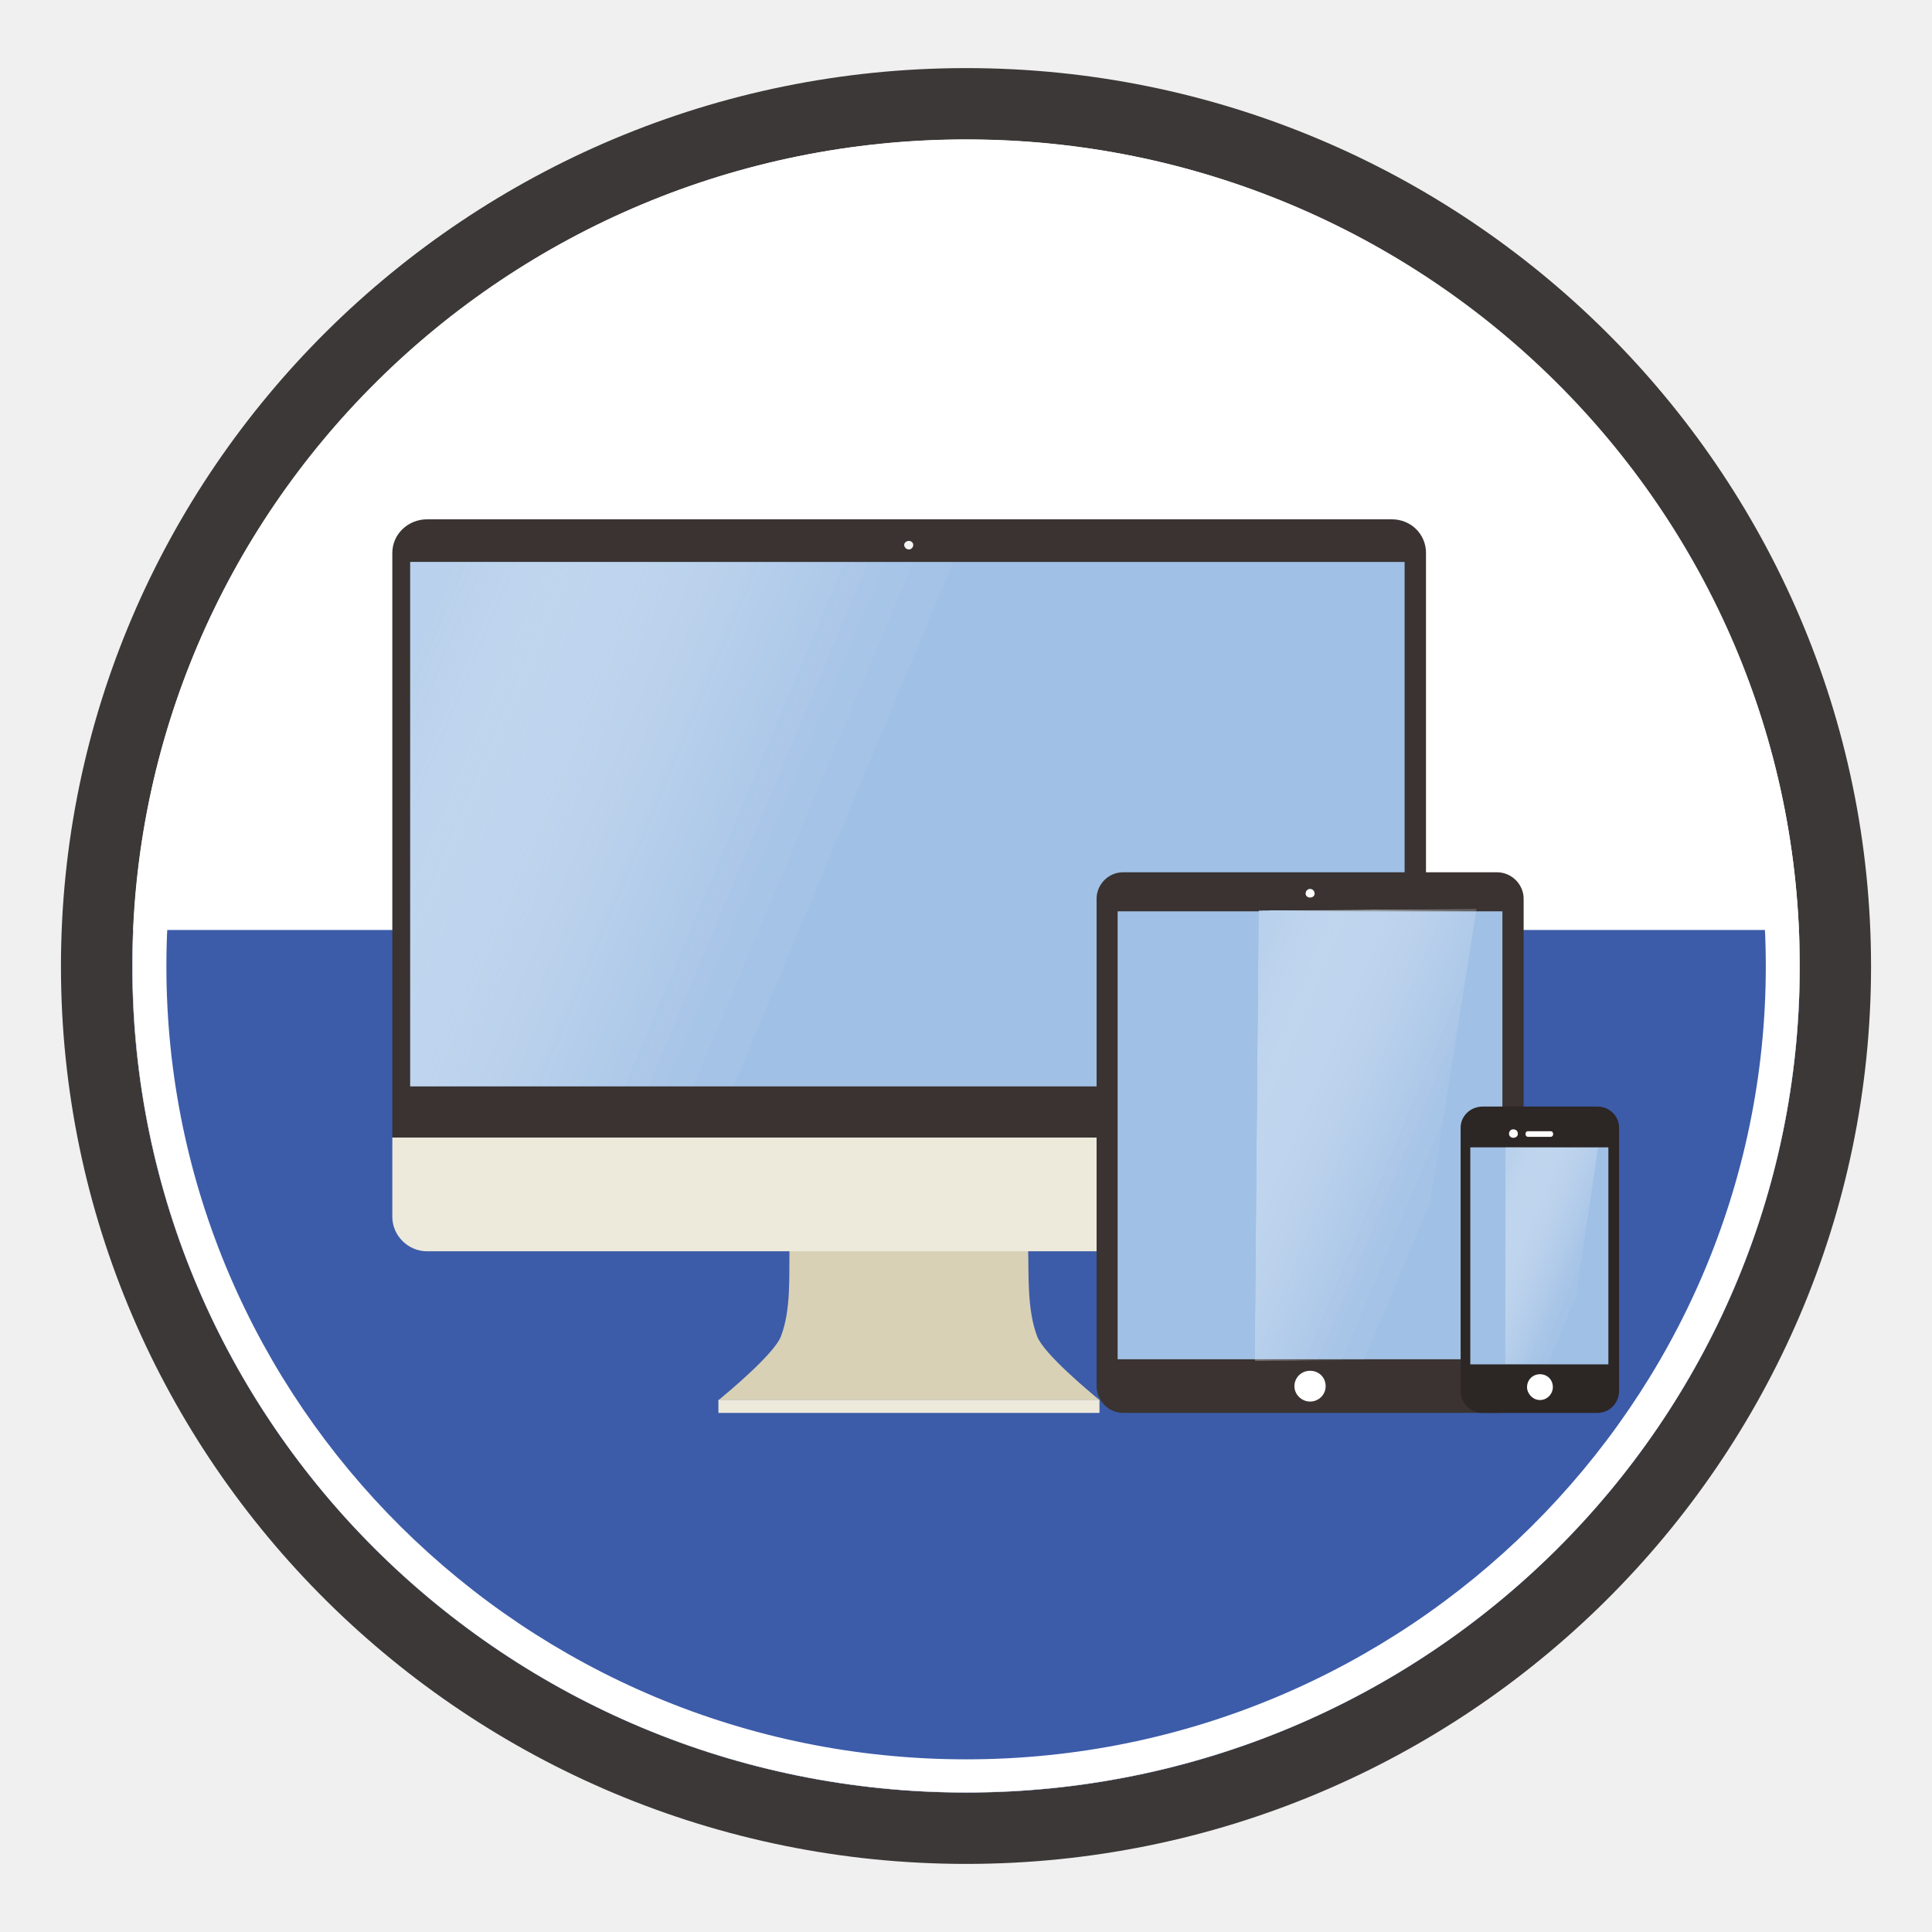
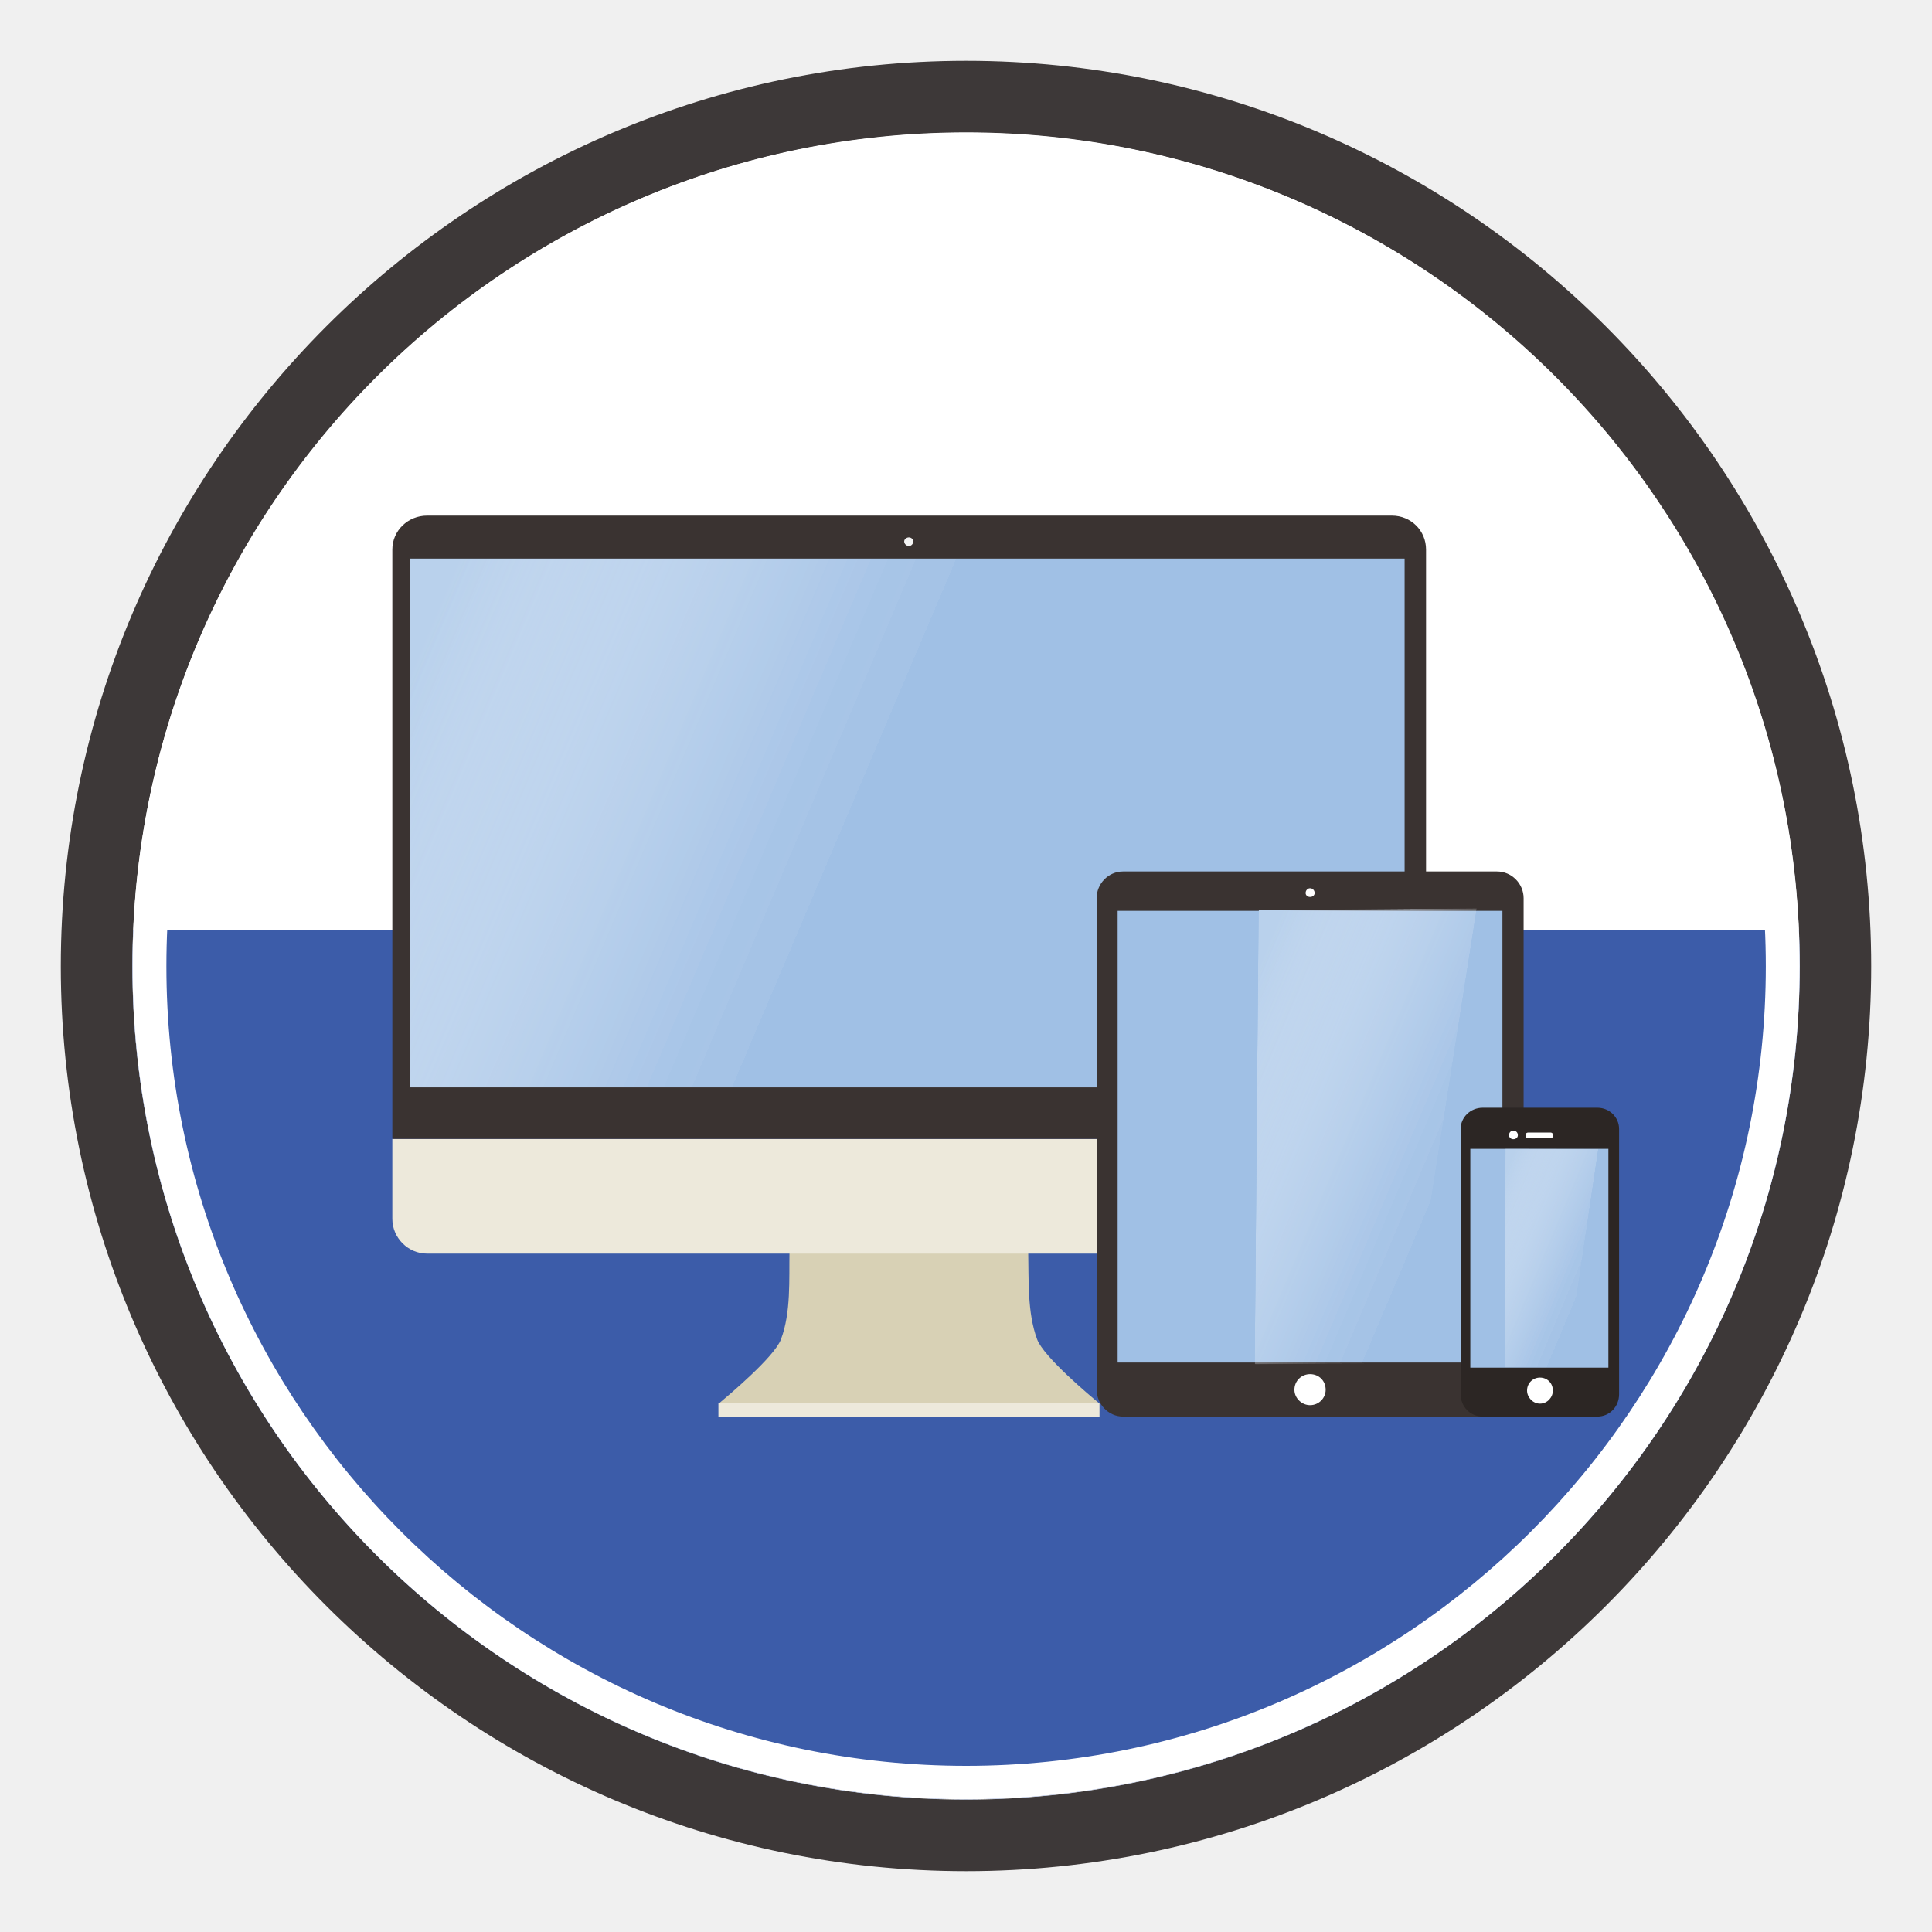
- <svg xmlns="http://www.w3.org/2000/svg" xmlns:xlink="http://www.w3.org/1999/xlink" version="1.1" id="Calque_1" x="0px" y="0px" width="200px" height="200px" viewBox="0 0 200 200" enable-background="new 0 0 200 200" xml:space="preserve">
+ <svg xmlns="http://www.w3.org/2000/svg" xmlns:xlink="http://www.w3.org/1999/xlink" version="1.1" id="Calque_1" x="0px" y="0px" width="100px" height="100px" viewBox="50 50 100 100" enable-background="new 50 50 100 100" xml:space="preserve">
  <g id="multimedia_2_">
    <g>
-       <path fill="#FFFFFF" stroke="#3D3838" stroke-width="7.38" stroke-miterlimit="10" d="M100.017,189.262    c-49.63,0-90.017-40.025-90.017-89.227c0-49.217,40.386-89.296,90.017-89.296c49.623,0,89.983,40.079,89.983,89.296    C190,149.236,149.64,189.262,100.017,189.262" />
+       <path fill="#FFFFFF" stroke="#3D3838" stroke-width="3.705" stroke-miterlimit="10" d="M100.009,145    C75.193,145,55,124.821,55,100.018C55,75.205,75.193,55,100.009,55C124.821,55,145,75.205,145,100.018    C145,124.821,124.821,145,100.009,145" />
    </g>
    <g>
-       <defs>
-         <path id="SVGID_12_" d="M13.717,100.035c0,47.249,38.628,85.517,86.299,85.517c47.654,0,86.29-38.269,86.29-85.517     c0-47.319-38.636-85.588-86.29-85.588C52.346,14.447,13.717,52.716,13.717,100.035" />
-       </defs>
-       <clipPath id="SVGID_2_">
-         <use xlink:href="#SVGID_12_" overflow="visible" />
-       </clipPath>
-       <rect x="6.958" y="96.274" clip-path="url(#SVGID_2_)" fill="#3C5CA9" width="186.521" height="95.992" />
-     </g>
-     <path fill="#FFFFFF" d="M100.017,17.894c45.616,0,82.778,36.79,82.778,82.141c0,45.23-37.162,82.091-82.778,82.091   c-45.685,0-82.792-36.861-82.792-82.091C17.224,54.684,54.332,17.894,100.017,17.894 M100.017,14.447   c-47.671,0-86.299,38.269-86.299,85.588c0,47.249,38.628,85.517,86.299,85.517c47.654,0,86.29-38.269,86.29-85.517   C186.307,52.716,147.671,14.447,100.017,14.447" />
-     <g>
-       <rect x="74.37" y="144.896" fill="#EDE9DB" width="39.448" height="1.368" />
-       <path fill="#D8D1B5" d="M107.366,138.339c-1.039-2.759-0.861-6.154-0.931-9.052H81.727c-0.053,2.897,0.168,6.293-0.886,9.052    c-0.687,1.826-5.582,5.871-6.399,6.557h39.339C112.937,144.21,108.053,140.165,107.366,138.339" />
-       <path fill="#EDE9DB" d="M40.613,125.962c0,1.951,1.634,3.571,3.595,3.571h99.878c1.969,0,3.532-1.62,3.532-3.571v-8.208H40.613    V125.962z" />
-       <path fill="#3A3331" d="M144.086,53.76H44.208c-1.961,0-3.595,1.53-3.595,3.48v60.513h107.005V57.241    C147.618,55.29,146.055,53.76,144.086,53.76" />
-       <rect x="42.458" y="58.173" fill="#A0C0E5" width="102.947" height="54.29" />
-       <path fill="#F4F4F4" d="M94.094,55.993c0.236,0,0.448,0.193,0.448,0.415c0,0.254-0.212,0.473-0.448,0.473    c-0.263,0-0.493-0.219-0.493-0.473C93.602,56.186,93.831,55.993,94.094,55.993" />
      <g>
        <defs>
-           <polygon id="SVGID_14_" points="42.458,58.173 42.458,112.463 83.776,112.463 103.689,58.173     " />
+           <path id="SVGID_1_" d="M56.858,100.018c0,23.82,19.315,43.112,43.149,43.112c23.828,0,43.145-19.292,43.145-43.112      c0-23.854-19.317-43.146-43.145-43.146C76.173,56.871,56.858,76.163,56.858,100.018" />
        </defs>
-         <clipPath id="SVGID_4_">
-           <use xlink:href="#SVGID_14_" overflow="visible" />
+         <clipPath id="SVGID_2_">
+           <use xlink:href="#SVGID_1_" overflow="visible" />
        </clipPath>
-         <defs>
-           <filter id="Adobe_OpacityMaskFilter" filterUnits="userSpaceOnUse" x="22.902" y="36.516" width="100.336" height="97.673">
-             <feColorMatrix type="matrix" values="1 0 0 0 0  0 1 0 0 0  0 0 1 0 0  0 0 0 1 0" />
-           </filter>
-         </defs>
-         <mask maskUnits="userSpaceOnUse" x="22.902" y="36.516" width="100.336" height="97.673" id="SVGID_6_">
-           <g filter="url(#Adobe_OpacityMaskFilter)">
-             <linearGradient id="SVGID_8_" gradientUnits="userSpaceOnUse" x1="-212.12" y1="541.314" x2="-209.925" y2="541.314" gradientTransform="matrix(22.5252 9.4533 9.4533 -22.5252 -297.9233 14270.428)">
-               <stop offset="0" style="stop-color:#FFFFFF" />
-               <stop offset="0.061" style="stop-color:#E8E8E8" />
-               <stop offset="0.256" style="stop-color:#A2A2A2" />
-               <stop offset="0.44" style="stop-color:#696969" />
-               <stop offset="0.609" style="stop-color:#3B3B3B" />
-               <stop offset="0.758" style="stop-color:#1B1B1B" />
-               <stop offset="0.883" style="stop-color:#070707" />
-               <stop offset="0.968" style="stop-color:#000000" />
-               <stop offset="1" style="stop-color:#000000" />
-             </linearGradient>
-             <polygon clip-path="url(#SVGID_4_)" fill="url(#SVGID_8_)" points="51.608,36.516 123.238,66.304 94.524,134.189        22.902,104.324      " />
-           </g>
-         </mask>
-         <linearGradient id="SVGID_9_" gradientUnits="userSpaceOnUse" x1="-212.119" y1="541.316" x2="-209.924" y2="541.316" gradientTransform="matrix(22.5252 9.4533 9.4533 -22.5252 -297.9546 14270.428)">
-           <stop offset="0" style="stop-color:#B9D1EC" />
-           <stop offset="0.106" style="stop-color:#C4D8EF" />
-           <stop offset="0.464" style="stop-color:#E4EDF8" />
-           <stop offset="0.763" style="stop-color:#F8FAFD" />
-           <stop offset="0.968" style="stop-color:#FFFFFF" />
-           <stop offset="1" style="stop-color:#FFFFFF" />
-         </linearGradient>
-         <polygon clip-path="url(#SVGID_4_)" mask="url(#SVGID_6_)" fill="url(#SVGID_9_)" points="51.608,36.516 123.238,66.304      94.524,134.189 22.902,104.324    " />
+         <rect x="53.479" y="98.121" clip-path="url(#SVGID_2_)" fill="#3C5CA9" width="93.26" height="48.393" />
+       </g>
+     </g>
+     <path fill="#FFFFFF" d="M100.009,58.607c22.807,0,41.389,18.548,41.389,41.41c0,22.802-18.582,41.383-41.389,41.383   c-22.843,0-41.396-18.581-41.396-41.383C58.612,77.155,77.166,58.607,100.009,58.607 M100.009,56.871   c-23.835,0-43.15,19.292-43.15,43.146c0,23.82,19.314,43.112,43.15,43.112c23.827,0,43.144-19.292,43.144-43.112   C143.152,76.163,123.836,56.871,100.009,56.871" />
+     <g>
+       <rect x="87.185" y="122.633" fill="#EDE9DB" width="19.725" height="0.69" />
+       <path fill="#D8D1B5" d="M103.683,119.328c-0.519-1.392-0.43-3.103-0.463-4.564H90.864c-0.026,1.461,0.084,3.173-0.443,4.564    c-0.343,0.919-2.791,2.961-3.199,3.305h19.67C106.469,122.289,104.027,120.247,103.683,119.328" />
+       <path fill="#EDE9DB" d="M70.307,113.088c0,0.984,0.817,1.8,1.797,1.8h49.94c0.984,0,1.768-0.815,1.768-1.8v-4.138H70.307V113.088z    " />
+       <path fill="#3A3331" d="M122.044,76.688h-49.94c-0.98,0-1.797,0.772-1.797,1.755v30.506h53.505V78.443    C123.812,77.46,123.028,76.688,122.044,76.688" />
+       <rect x="71.23" y="78.913" fill="#A0C0E5" width="51.472" height="27.37" />
+       <path fill="#F4F4F4" d="M97.047,77.815c0.118,0,0.225,0.097,0.225,0.208c0,0.127-0.107,0.24-0.225,0.24    c-0.131,0-0.246-0.112-0.246-0.24C96.801,77.912,96.916,77.815,97.047,77.815" />
+       <g>
+         <g>
+           <defs>
+             <polygon id="SVGID_3_" points="71.23,78.913 71.23,106.283 91.888,106.283 101.845,78.913      " />
+           </defs>
+           <clipPath id="SVGID_4_">
+             <use xlink:href="#SVGID_3_" overflow="visible" />
+           </clipPath>
+           <defs>
+             <filter id="Adobe_OpacityMaskFilter" filterUnits="userSpaceOnUse" x="61.452" y="67.995" width="50.167" height="49.241">
+               <feColorMatrix type="matrix" values="1 0 0 0 0  0 1 0 0 0  0 0 1 0 0  0 0 0 1 0" />
+             </filter>
+           </defs>
+           <mask maskUnits="userSpaceOnUse" x="61.452" y="67.995" width="50.167" height="49.241" id="SVGID_6_">
+             <g filter="url(#Adobe_OpacityMaskFilter)">
+               <g>
+                 <defs>
+                   <polygon id="SVGID_5_" points="71.23,78.913 71.23,106.283 91.888,106.283 101.845,78.913         " />
+                 </defs>
+                 <clipPath id="SVGID_7_" clip-path="url(#SVGID_4_)">
+                   <use xlink:href="#SVGID_5_" overflow="visible" />
+                 </clipPath>
+                 <linearGradient id="SVGID_8_" gradientUnits="userSpaceOnUse" x1="-597.77" y1="68.219" x2="-596.674" y2="68.219" gradientTransform="matrix(22.5252 9.4533 -9.4533 22.5252 14180.439 4200.18)">
+                   <stop offset="0" style="stop-color:#FFFFFF" />
+                   <stop offset="0.061" style="stop-color:#E8E8E8" />
+                   <stop offset="0.256" style="stop-color:#A2A2A2" />
+                   <stop offset="0.44" style="stop-color:#696969" />
+                   <stop offset="0.609" style="stop-color:#3B3B3B" />
+                   <stop offset="0.758" style="stop-color:#1B1B1B" />
+                   <stop offset="0.883" style="stop-color:#070707" />
+                   <stop offset="0.968" style="stop-color:#000000" />
+                   <stop offset="1" style="stop-color:#000000" />
+                 </linearGradient>
+                 <polygon clip-path="url(#SVGID_7_)" fill="url(#SVGID_8_)" points="75.804,67.995 111.618,83.014 97.262,117.236          61.452,102.181        " />
+               </g>
+             </g>
+           </mask>
+           <linearGradient id="SVGID_9_" gradientUnits="userSpaceOnUse" x1="-597.769" y1="68.218" x2="-596.673" y2="68.218" gradientTransform="matrix(22.5252 9.4533 -9.4533 22.5252 14180.407 4200.18)">
+             <stop offset="0" style="stop-color:#B9D1EC" />
+             <stop offset="0.106" style="stop-color:#C4D8EF" />
+             <stop offset="0.464" style="stop-color:#E4EDF8" />
+             <stop offset="0.763" style="stop-color:#F8FAFD" />
+             <stop offset="0.968" style="stop-color:#FFFFFF" />
+             <stop offset="1" style="stop-color:#FFFFFF" />
+           </linearGradient>
+           <polygon clip-path="url(#SVGID_4_)" mask="url(#SVGID_6_)" fill="url(#SVGID_9_)" points="75.804,67.995 111.618,83.014       97.262,117.236 61.452,102.181     " />
+         </g>
      </g>
    </g>
    <g>
-       <path fill="#3A3331" d="M154.966,146.264c1.531,0,2.761-1.3,2.761-2.773V93.038c0-1.476-1.229-2.74-2.761-2.74h-38.707    c-1.526,0-2.74,1.264-2.74,2.74v50.452c0,1.474,1.214,2.773,2.74,2.773H154.966z" />
-       <rect x="115.697" y="94.34" fill="#A0C0E5" width="39.832" height="46.37" />
-       <path fill="#FFFFFF" d="M133.998,143.507c0-0.934,0.753-1.603,1.614-1.603c0.914,0,1.618,0.669,1.618,1.603    c0,0.859-0.704,1.582-1.618,1.582C134.751,145.089,133.998,144.366,133.998,143.507" />
-       <path fill="#FFFFFF" d="M135.158,92.511c0-0.28,0.208-0.492,0.454-0.492c0.265,0,0.477,0.212,0.477,0.492    c0,0.238-0.212,0.404-0.477,0.404C135.366,92.915,135.158,92.749,135.158,92.511" />
+       <path fill="#3A3331" d="M127.484,123.323c0.767,0,1.378-0.655,1.378-1.399V96.49c0-0.744-0.611-1.382-1.378-1.382H108.13    c-0.764,0-1.369,0.638-1.369,1.382v25.434c0,0.744,0.605,1.399,1.369,1.399H127.484L127.484,123.323z" />
+       <rect x="107.849" y="97.146" fill="#A0C0E5" width="19.916" height="23.379" />
+       <path fill="#FFFFFF" d="M116.999,121.935c0-0.472,0.378-0.81,0.808-0.81c0.456,0,0.809,0.338,0.809,0.81    c0,0.432-0.353,0.797-0.809,0.797C117.377,122.731,116.999,122.366,116.999,121.935" />
+       <path fill="#FFFFFF" d="M117.579,96.224c0-0.141,0.105-0.247,0.228-0.247c0.133,0,0.239,0.106,0.239,0.247    c0,0.121-0.106,0.204-0.239,0.204C117.685,96.428,117.579,96.344,117.579,96.224" />
      <g>
-         <defs>
-           <polygon id="SVGID_19_" points="130.286,94.251 129.884,140.904 145.475,140.8 152.877,94.075     " />
-         </defs>
-         <clipPath id="SVGID_10_">
-           <use xlink:href="#SVGID_19_" overflow="visible" />
-         </clipPath>
-         <defs>
-           <filter id="Adobe_OpacityMaskFilter_1_" filterUnits="userSpaceOnUse" x="113.026" y="85.912" width="56.74" height="63.129">
-             <feColorMatrix type="matrix" values="1 0 0 0 0  0 1 0 0 0  0 0 1 0 0  0 0 0 1 0" />
-           </filter>
-         </defs>
-         <mask maskUnits="userSpaceOnUse" x="113.026" y="85.912" width="56.74" height="63.129" id="SVGID_11_">
-           <g filter="url(#Adobe_OpacityMaskFilter_1_)">
-             <linearGradient id="SVGID_13_" gradientUnits="userSpaceOnUse" x1="-212.916" y1="551.018" x2="-210.717" y2="551.018" gradientTransform="matrix(12.2257 5.1309 5.1309 -12.2257 -98.4978 7939.888)">
-               <stop offset="0" style="stop-color:#FFFFFF" />
-               <stop offset="0.061" style="stop-color:#E8E8E8" />
-               <stop offset="0.256" style="stop-color:#A2A2A2" />
-               <stop offset="0.44" style="stop-color:#696969" />
-               <stop offset="0.609" style="stop-color:#3B3B3B" />
-               <stop offset="0.758" style="stop-color:#1B1B1B" />
-               <stop offset="0.883" style="stop-color:#070707" />
-               <stop offset="0.968" style="stop-color:#000000" />
-               <stop offset="1" style="stop-color:#000000" />
-             </linearGradient>
-             <polygon clip-path="url(#SVGID_10_)" fill="url(#SVGID_13_)" points="133.328,85.912 169.767,101.082 149.448,149.041        113.026,133.855      " />
-           </g>
-         </mask>
-         <linearGradient id="SVGID_15_" gradientUnits="userSpaceOnUse" x1="-212.918" y1="551.018" x2="-210.719" y2="551.018" gradientTransform="matrix(12.2257 5.1309 5.1309 -12.2257 -98.4978 7939.88)">
-           <stop offset="0" style="stop-color:#B9D1EC" />
-           <stop offset="0.106" style="stop-color:#C4D8EF" />
-           <stop offset="0.464" style="stop-color:#E4EDF8" />
-           <stop offset="0.763" style="stop-color:#F8FAFD" />
-           <stop offset="0.968" style="stop-color:#FFFFFF" />
-           <stop offset="1" style="stop-color:#FFFFFF" />
-         </linearGradient>
-         <polygon clip-path="url(#SVGID_10_)" mask="url(#SVGID_11_)" fill="url(#SVGID_15_)" points="133.328,85.912 169.767,101.082      149.448,149.041 113.026,133.855    " />
+         <g>
+           <defs>
+             <polygon id="SVGID_10_" points="115.144,97.102 114.942,120.622 122.739,120.568 126.439,97.013      " />
+           </defs>
+           <clipPath id="SVGID_12_">
+             <use xlink:href="#SVGID_10_" overflow="visible" />
+           </clipPath>
+           <defs>
+             <filter id="Adobe_OpacityMaskFilter_1_" filterUnits="userSpaceOnUse" x="106.511" y="92.897" width="28.372" height="31.825">
+               <feColorMatrix type="matrix" values="1 0 0 0 0  0 1 0 0 0  0 0 1 0 0  0 0 0 1 0" />
+             </filter>
+           </defs>
+           <mask maskUnits="userSpaceOnUse" x="106.511" y="92.897" width="28.372" height="31.825" id="SVGID_11_">
+             <g filter="url(#Adobe_OpacityMaskFilter_1_)">
+               <g>
+                 <defs>
+                   <polygon id="SVGID_13_" points="115.144,97.102 114.942,120.622 122.739,120.568 126.439,97.013         " />
+                 </defs>
+                 <clipPath id="SVGID_14_" clip-path="url(#SVGID_12_)">
+                   <use xlink:href="#SVGID_13_" overflow="visible" />
+                 </clipPath>
+                 <linearGradient id="SVGID_15_" gradientUnits="userSpaceOnUse" x1="-590.398" y1="66.017" x2="-589.302" y2="66.017" gradientTransform="matrix(12.2257 5.1309 -5.1309 12.2257 7669.617 2327.683)">
+                   <stop offset="0" style="stop-color:#FFFFFF" />
+                   <stop offset="0.061" style="stop-color:#E8E8E8" />
+                   <stop offset="0.256" style="stop-color:#A2A2A2" />
+                   <stop offset="0.44" style="stop-color:#696969" />
+                   <stop offset="0.609" style="stop-color:#3B3B3B" />
+                   <stop offset="0.758" style="stop-color:#1B1B1B" />
+                   <stop offset="0.883" style="stop-color:#070707" />
+                   <stop offset="0.968" style="stop-color:#000000" />
+                   <stop offset="1" style="stop-color:#000000" />
+                 </linearGradient>
+                 <polygon clip-path="url(#SVGID_14_)" fill="url(#SVGID_15_)" points="116.664,92.897 134.883,100.546 124.724,124.723          106.511,117.067        " />
+               </g>
+             </g>
+           </mask>
+           <linearGradient id="SVGID_16_" gradientUnits="userSpaceOnUse" x1="-590.399" y1="66.018" x2="-589.303" y2="66.018" gradientTransform="matrix(12.2257 5.1309 -5.1309 12.2257 7669.617 2327.683)">
+             <stop offset="0" style="stop-color:#B9D1EC" />
+             <stop offset="0.106" style="stop-color:#C4D8EF" />
+             <stop offset="0.464" style="stop-color:#E4EDF8" />
+             <stop offset="0.763" style="stop-color:#F8FAFD" />
+             <stop offset="0.968" style="stop-color:#FFFFFF" />
+             <stop offset="1" style="stop-color:#FFFFFF" />
+           </linearGradient>
+           <polygon clip-path="url(#SVGID_12_)" mask="url(#SVGID_11_)" fill="url(#SVGID_16_)" points="116.664,92.897 134.883,100.546       124.724,124.723 106.511,117.067     " />
+         </g>
      </g>
    </g>
    <g>
-       <path fill="#2C2624" d="M165.357,146.264c1.262,0,2.25-1.018,2.25-2.3v-27.229c0-1.195-0.988-2.183-2.25-2.183h-11.868    c-1.28,0-2.284,0.987-2.284,2.183v27.229c0,1.282,1.004,2.3,2.284,2.3H165.357z" />
-       <rect x="152.205" y="118.773" fill="#A0C0E5" width="14.294" height="22.465" />
-       <path fill="#FFFFFF" d="M158.185,117.683c-0.175,0-0.265-0.139-0.265-0.264v-0.017c0-0.176,0.09-0.3,0.265-0.3h2.355    c0.139,0,0.244,0.124,0.244,0.3v0.017c0,0.125-0.105,0.264-0.244,0.264H158.185z" />
-       <path fill="#FFFFFF" d="M156.214,117.384c0-0.299,0.193-0.476,0.439-0.476c0.281,0,0.477,0.177,0.477,0.476    c0,0.213-0.195,0.403-0.477,0.403C156.407,117.787,156.214,117.597,156.214,117.384" />
-       <path fill="#FFFFFF" d="M158.079,143.596c0-0.759,0.596-1.338,1.335-1.338c0.771,0,1.338,0.579,1.338,1.338    c0,0.684-0.566,1.336-1.338,1.336C158.675,144.932,158.079,144.279,158.079,143.596" />
+       <path fill="#2C2624" d="M132.679,123.323c0.631,0,1.125-0.514,1.125-1.157v-13.729c0-0.603-0.494-1.101-1.125-1.101h-5.934    c-0.641,0-1.143,0.498-1.143,1.101v13.729c0,0.644,0.502,1.157,1.143,1.157H132.679z" />
+       <rect x="126.103" y="109.464" fill="#A0C0E5" width="7.147" height="11.325" />
+       <path fill="#FFFFFF" d="M129.095,108.915c-0.089,0-0.135-0.071-0.135-0.133v-0.011c0-0.086,0.046-0.149,0.135-0.149h1.174    c0.069,0,0.124,0.063,0.124,0.149v0.011c0,0.062-0.055,0.133-0.124,0.133H129.095z" />
+       <path fill="#FFFFFF" d="M128.107,108.763c0-0.149,0.097-0.238,0.22-0.238c0.14,0,0.237,0.089,0.237,0.238    c0,0.108-0.096,0.203-0.237,0.203C128.204,108.966,128.107,108.871,128.107,108.763" />
+       <path fill="#FFFFFF" d="M129.04,121.977c0-0.38,0.297-0.673,0.666-0.673c0.387,0,0.67,0.293,0.67,0.673    c0,0.347-0.283,0.676-0.67,0.676C129.337,122.652,129.04,122.322,129.04,121.977" />
      <g>
-         <defs>
-           <polygon id="SVGID_24_" points="155.795,141.22 162.104,141.238 165.463,118.773 155.845,118.757     " />
-         </defs>
-         <clipPath id="SVGID_16_">
-           <use xlink:href="#SVGID_24_" overflow="visible" />
-         </clipPath>
-         <defs>
-           <filter id="Adobe_OpacityMaskFilter_2_" filterUnits="userSpaceOnUse" x="147.705" y="115.347" width="25.858" height="29.301">
-             <feColorMatrix type="matrix" values="1 0 0 0 0  0 1 0 0 0  0 0 1 0 0  0 0 0 1 0" />
-           </filter>
-         </defs>
-         <mask maskUnits="userSpaceOnUse" x="147.705" y="115.347" width="25.858" height="29.301" id="SVGID_17_">
-           <g filter="url(#Adobe_OpacityMaskFilter_2_)">
-             <linearGradient id="SVGID_18_" gradientUnits="userSpaceOnUse" x1="-218.801" y1="575.846" x2="-216.605" y2="575.846" gradientTransform="matrix(5.5243 2.3184 2.3184 -5.5243 27.1663 3815.403)">
-               <stop offset="0" style="stop-color:#FFFFFF" />
-               <stop offset="0.061" style="stop-color:#E8E8E8" />
-               <stop offset="0.256" style="stop-color:#A2A2A2" />
-               <stop offset="0.44" style="stop-color:#696969" />
-               <stop offset="0.609" style="stop-color:#3B3B3B" />
-               <stop offset="0.758" style="stop-color:#1B1B1B" />
-               <stop offset="0.883" style="stop-color:#070707" />
-               <stop offset="0.968" style="stop-color:#000000" />
-               <stop offset="1" style="stop-color:#000000" />
-             </linearGradient>
-             <polygon clip-path="url(#SVGID_16_)" fill="url(#SVGID_18_)" points="157.218,115.347 173.563,122.115 164.001,144.647        147.705,137.882      " />
-           </g>
-         </mask>
-         <linearGradient id="SVGID_20_" gradientUnits="userSpaceOnUse" x1="-218.801" y1="575.846" x2="-216.605" y2="575.846" gradientTransform="matrix(5.5243 2.3184 2.3184 -5.5243 27.1663 3815.403)">
-           <stop offset="0" style="stop-color:#B9D1EC" />
-           <stop offset="0.106" style="stop-color:#C4D8EF" />
-           <stop offset="0.464" style="stop-color:#E4EDF8" />
-           <stop offset="0.763" style="stop-color:#F8FAFD" />
-           <stop offset="0.968" style="stop-color:#FFFFFF" />
-           <stop offset="1" style="stop-color:#FFFFFF" />
-         </linearGradient>
-         <polygon clip-path="url(#SVGID_16_)" mask="url(#SVGID_17_)" fill="url(#SVGID_20_)" points="157.218,115.347 173.563,122.115      164.001,144.647 147.705,137.882    " />
+         <g>
+           <defs>
+             <polygon id="SVGID_18_" points="127.897,120.78 131.051,120.789 132.731,109.464 127.922,109.455      " />
+           </defs>
+           <clipPath id="SVGID_19_">
+             <use xlink:href="#SVGID_18_" overflow="visible" />
+           </clipPath>
+           <defs>
+             <filter id="Adobe_OpacityMaskFilter_2_" filterUnits="userSpaceOnUse" x="123.853" y="107.737" width="12.928" height="14.771">
+               <feColorMatrix type="matrix" values="1 0 0 0 0  0 1 0 0 0  0 0 1 0 0  0 0 0 1 0" />
+             </filter>
+           </defs>
+           <mask maskUnits="userSpaceOnUse" x="123.853" y="107.737" width="12.928" height="14.771" id="SVGID_17_">
+             <g filter="url(#Adobe_OpacityMaskFilter_2_)">
+               <g>
+                 <defs>
+                   <polygon id="SVGID_20_" points="127.897,120.78 131.051,120.789 132.731,109.464 127.922,109.455         " />
+                 </defs>
+                 <clipPath id="SVGID_21_" clip-path="url(#SVGID_19_)">
+                   <use xlink:href="#SVGID_20_" overflow="visible" />
+                 </clipPath>
+                 <linearGradient id="SVGID_22_" gradientUnits="userSpaceOnUse" x1="-572.236" y1="60.91" x2="-571.14" y2="60.91" gradientTransform="matrix(5.5243 2.3184 -2.3184 5.5243 3429.163 1103.804)">
+                   <stop offset="0" style="stop-color:#FFFFFF" />
+                   <stop offset="0.061" style="stop-color:#E8E8E8" />
+                   <stop offset="0.256" style="stop-color:#A2A2A2" />
+                   <stop offset="0.44" style="stop-color:#696969" />
+                   <stop offset="0.609" style="stop-color:#3B3B3B" />
+                   <stop offset="0.758" style="stop-color:#1B1B1B" />
+                   <stop offset="0.883" style="stop-color:#070707" />
+                   <stop offset="0.968" style="stop-color:#000000" />
+                   <stop offset="1" style="stop-color:#000000" />
+                 </linearGradient>
+                 <polygon clip-path="url(#SVGID_21_)" fill="url(#SVGID_22_)" points="128.608,107.737 136.78,111.147 132,122.509          123.853,119.098        " />
+               </g>
+             </g>
+           </mask>
+           <linearGradient id="SVGID_23_" gradientUnits="userSpaceOnUse" x1="-572.236" y1="60.91" x2="-571.14" y2="60.91" gradientTransform="matrix(5.5243 2.3184 -2.3184 5.5243 3429.163 1103.804)">
+             <stop offset="0" style="stop-color:#B9D1EC" />
+             <stop offset="0.106" style="stop-color:#C4D8EF" />
+             <stop offset="0.464" style="stop-color:#E4EDF8" />
+             <stop offset="0.763" style="stop-color:#F8FAFD" />
+             <stop offset="0.968" style="stop-color:#FFFFFF" />
+             <stop offset="1" style="stop-color:#FFFFFF" />
+           </linearGradient>
+           <polygon clip-path="url(#SVGID_19_)" mask="url(#SVGID_17_)" fill="url(#SVGID_23_)" points="128.608,107.737 136.78,111.147       132,122.509 123.853,119.098     " />
+         </g>
      </g>
    </g>
  </g>
</svg>
